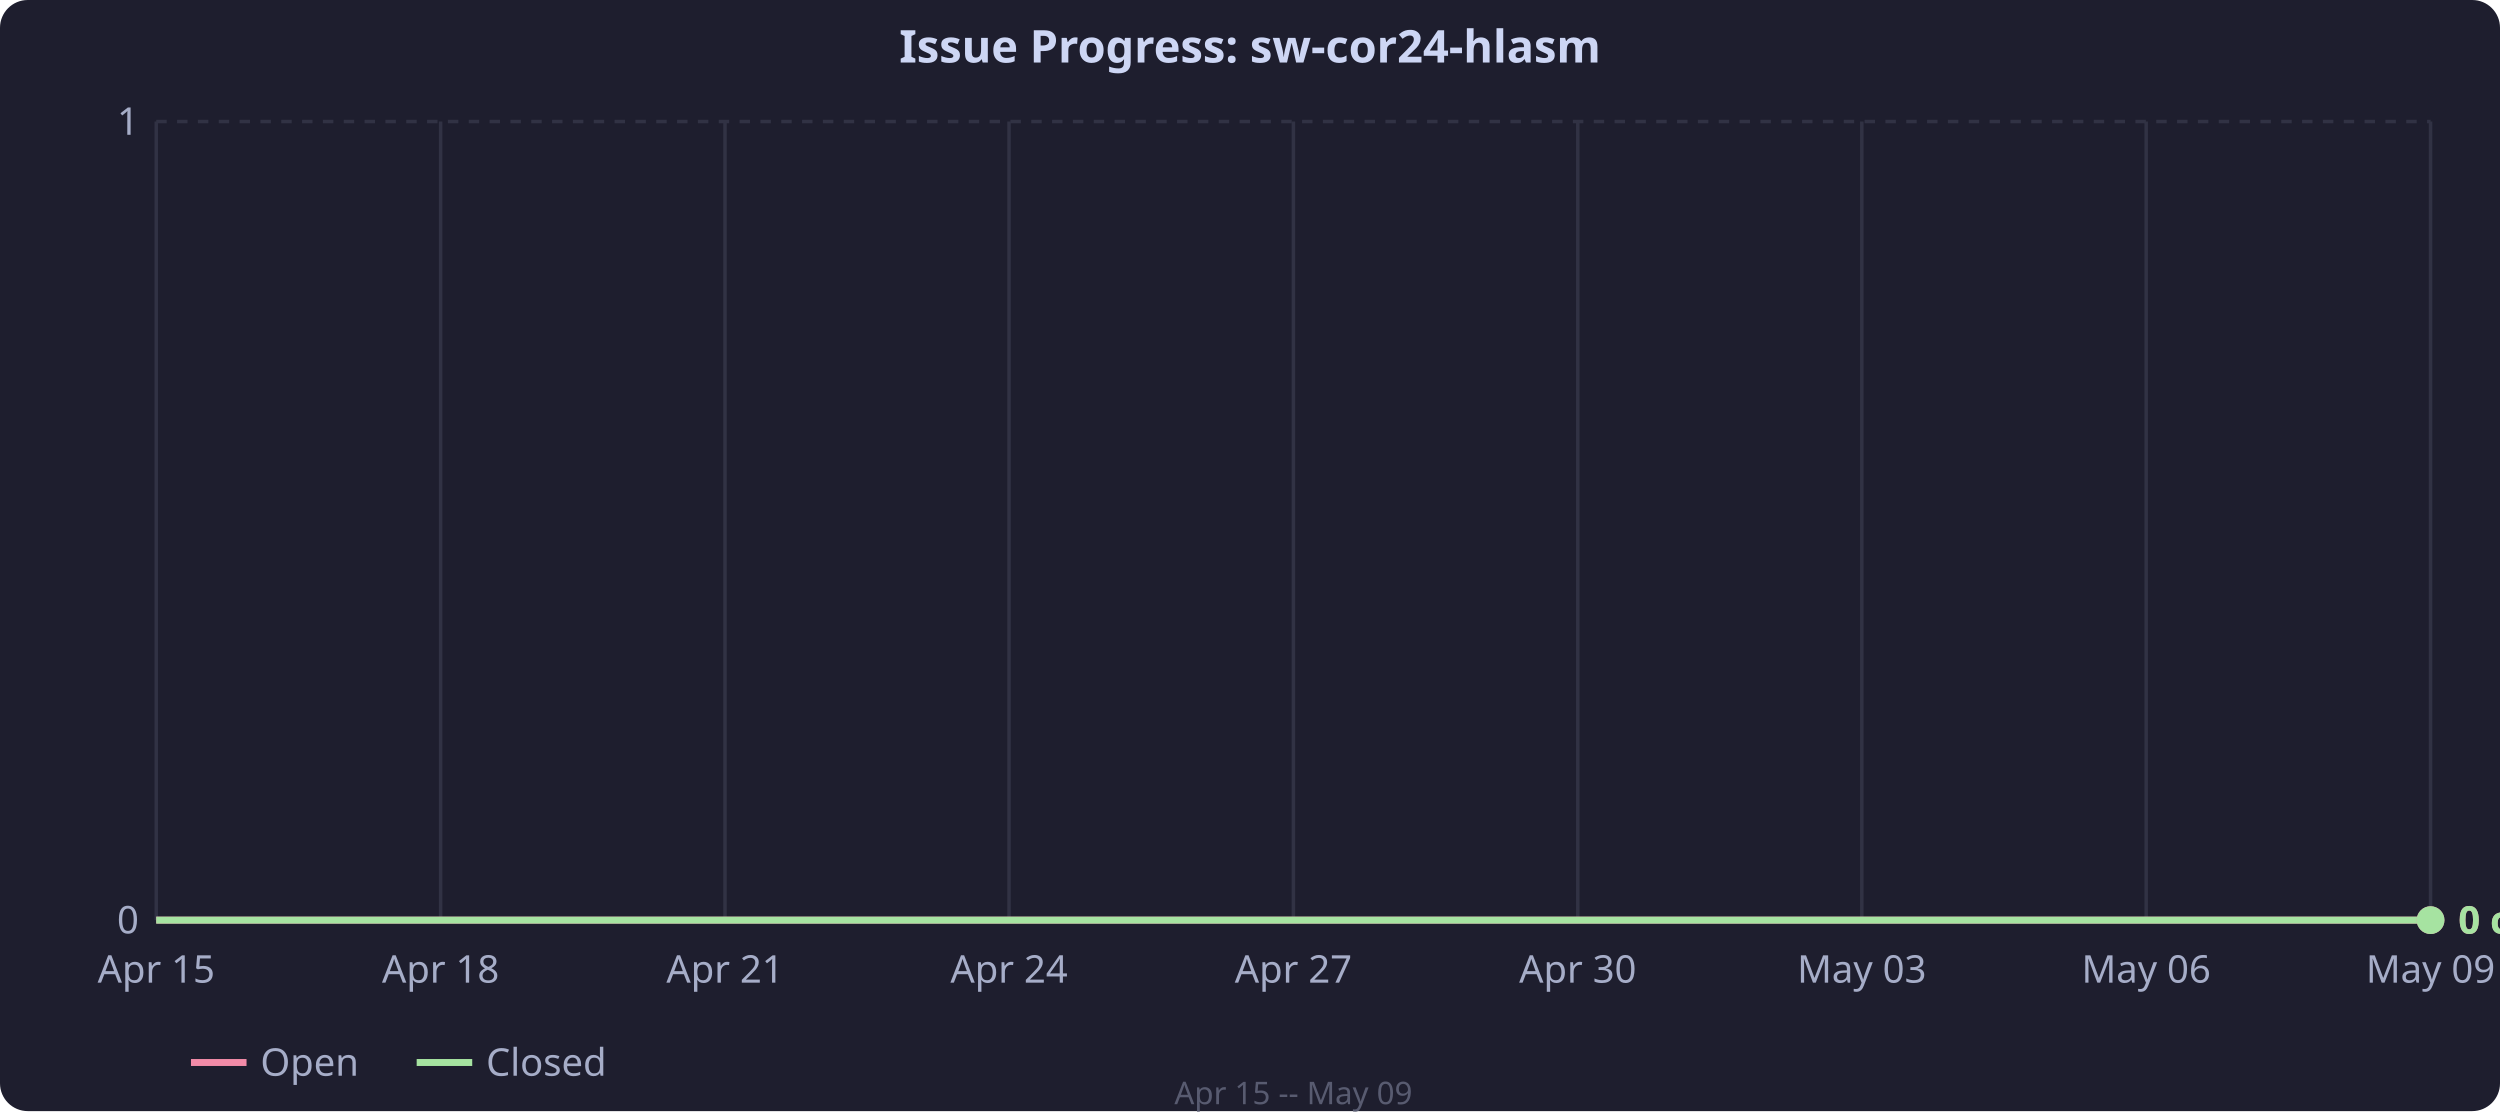
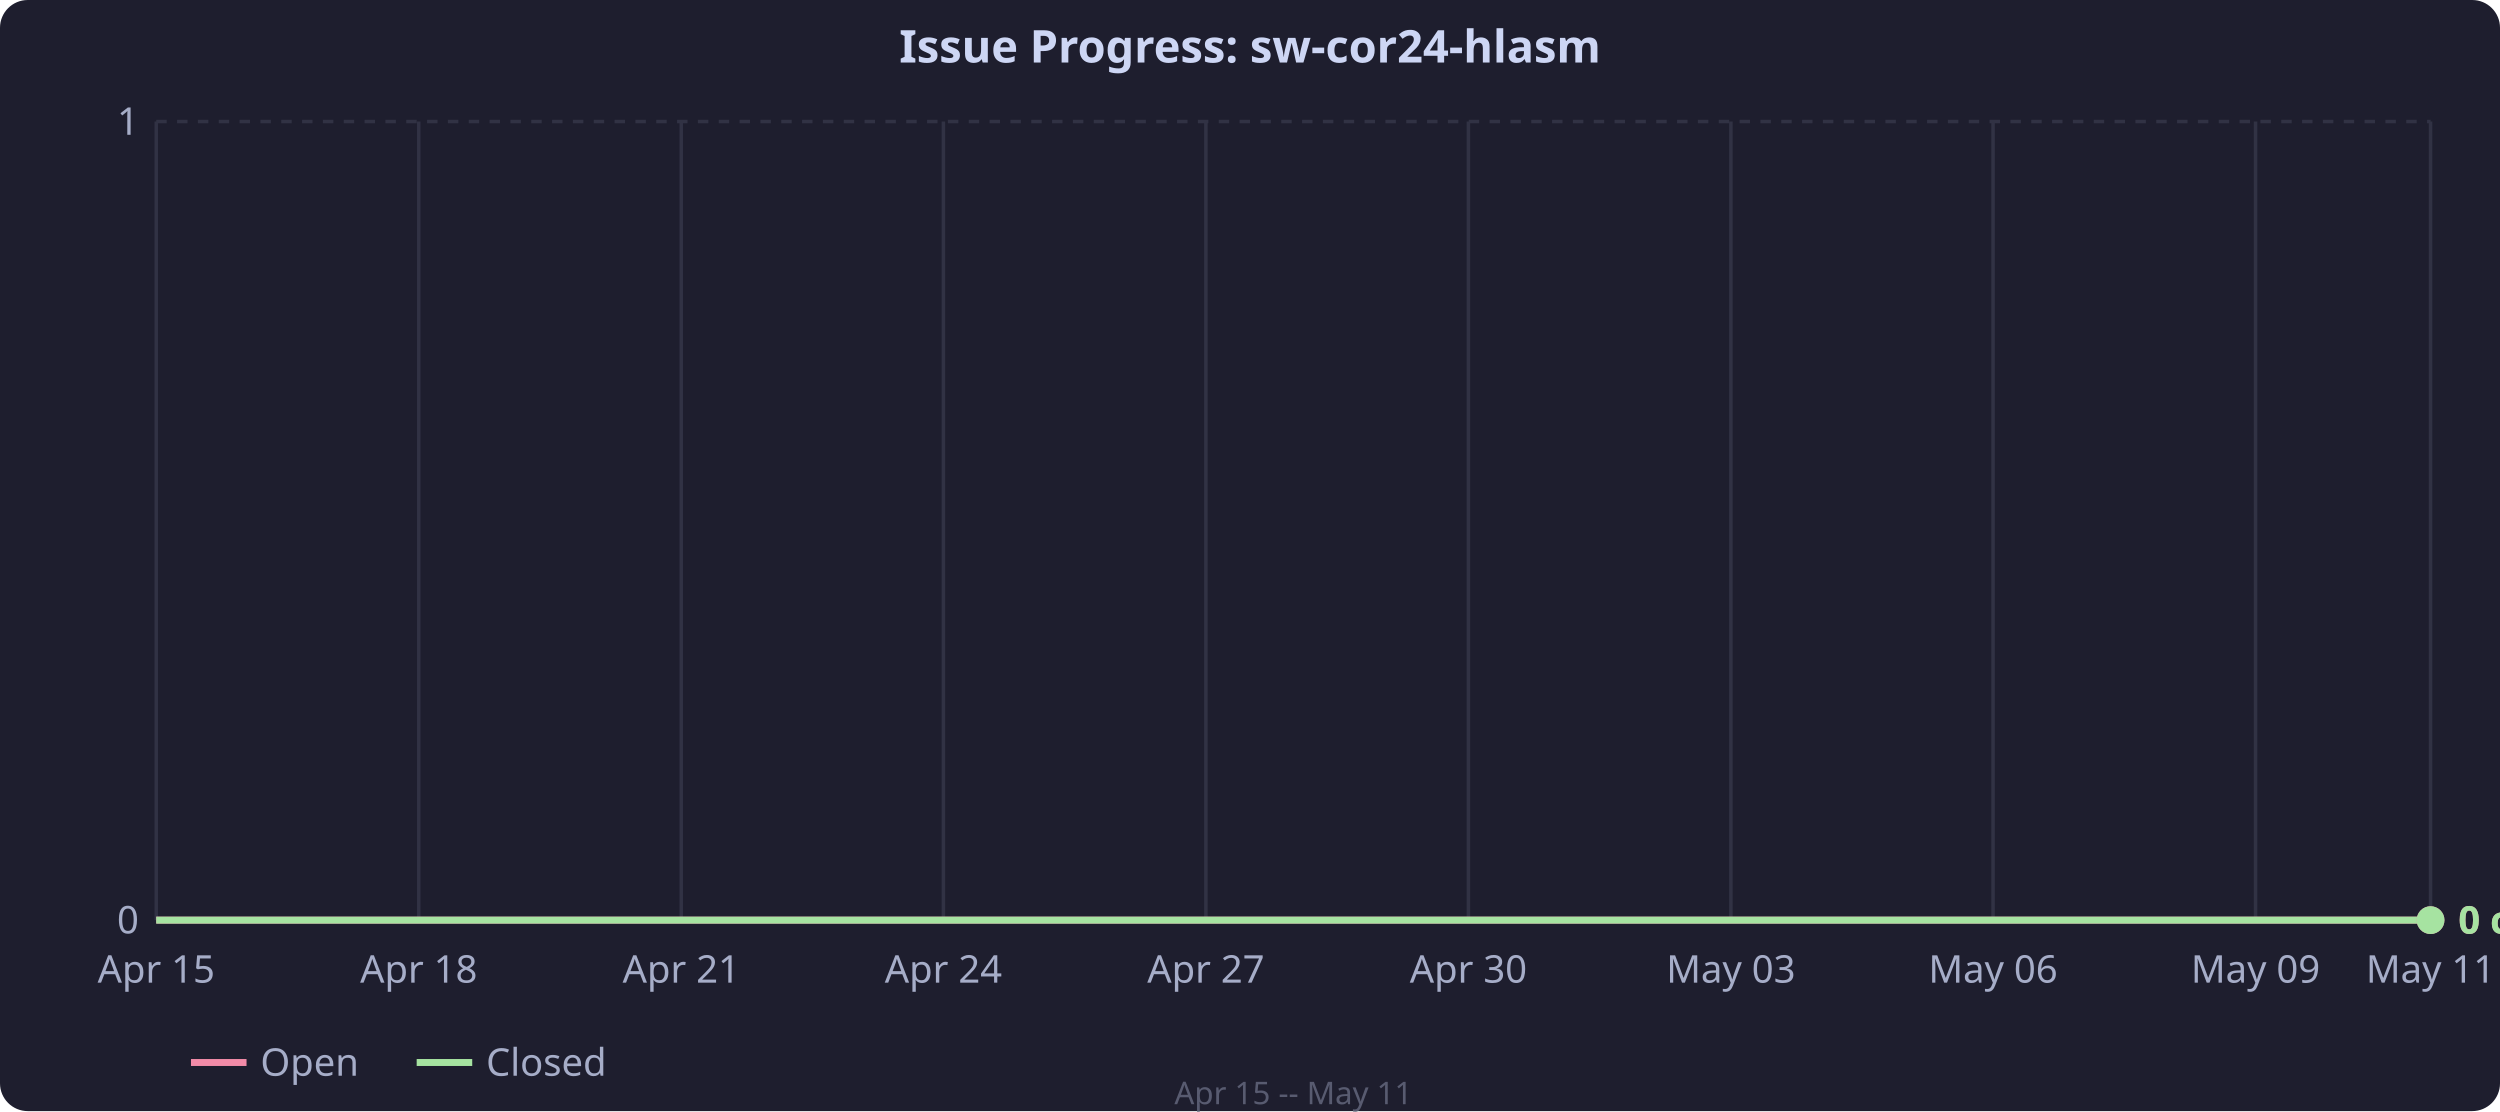
<svg xmlns="http://www.w3.org/2000/svg" viewBox="0 0 720 320" style="font-family: system-ui, sans-serif; font-size: 11px; color: #cdd6f4;">
  <rect width="720" height="320" fill="#1e1e2e" rx="8" />
  <line x1="45" y1="265.0" x2="700" y2="265.0" stroke="#313244" stroke-dasharray="3,3" />
  <text x="40" y="265.0" fill="#a6adc8" text-anchor="end" dominant-baseline="middle">0</text>
  <line x1="45" y1="35.0" x2="700" y2="35.0" stroke="#313244" stroke-dasharray="3,3" />
  <text x="40" y="35.0" fill="#a6adc8" text-anchor="end" dominant-baseline="middle">1</text>
  <text x="45.0" y="283" fill="#a6adc8" text-anchor="middle">Apr 15</text>
  <line x1="45.0" y1="35" x2="45.0" y2="265" stroke="#313244" />
-   <text x="126.9" y="283" fill="#a6adc8" text-anchor="middle">Apr 18</text>
-   <line x1="126.9" y1="35" x2="126.9" y2="265" stroke="#313244" />
-   <text x="208.8" y="283" fill="#a6adc8" text-anchor="middle">Apr 21</text>
-   <line x1="208.8" y1="35" x2="208.8" y2="265" stroke="#313244" />
-   <text x="290.6" y="283" fill="#a6adc8" text-anchor="middle">Apr 24</text>
-   <line x1="290.6" y1="35" x2="290.6" y2="265" stroke="#313244" />
-   <text x="372.5" y="283" fill="#a6adc8" text-anchor="middle">Apr 27</text>
-   <line x1="372.5" y1="35" x2="372.5" y2="265" stroke="#313244" />
-   <text x="454.4" y="283" fill="#a6adc8" text-anchor="middle">Apr 30</text>
-   <line x1="454.4" y1="35" x2="454.4" y2="265" stroke="#313244" />
-   <text x="536.2" y="283" fill="#a6adc8" text-anchor="middle">May 03</text>
-   <line x1="536.2" y1="35" x2="536.2" y2="265" stroke="#313244" />
-   <text x="618.1" y="283" fill="#a6adc8" text-anchor="middle">May 06</text>
-   <line x1="618.1" y1="35" x2="618.1" y2="265" stroke="#313244" />
-   <text x="700.0" y="283" fill="#a6adc8" text-anchor="middle">May 09</text>
+   <text x="120.6" y="283" fill="#a6adc8" text-anchor="middle">Apr 18</text>
+   <line x1="120.6" y1="35" x2="120.6" y2="265" stroke="#313244" />
+   <text x="196.2" y="283" fill="#a6adc8" text-anchor="middle">Apr 21</text>
+   <line x1="196.2" y1="35" x2="196.2" y2="265" stroke="#313244" />
+   <text x="271.7" y="283" fill="#a6adc8" text-anchor="middle">Apr 24</text>
+   <line x1="271.7" y1="35" x2="271.7" y2="265" stroke="#313244" />
+   <text x="347.3" y="283" fill="#a6adc8" text-anchor="middle">Apr 27</text>
+   <line x1="347.3" y1="35" x2="347.3" y2="265" stroke="#313244" />
+   <text x="422.9" y="283" fill="#a6adc8" text-anchor="middle">Apr 30</text>
+   <line x1="422.9" y1="35" x2="422.9" y2="265" stroke="#313244" />
+   <text x="498.5" y="283" fill="#a6adc8" text-anchor="middle">May 03</text>
+   <line x1="498.5" y1="35" x2="498.5" y2="265" stroke="#313244" />
+   <text x="574.0" y="283" fill="#a6adc8" text-anchor="middle">May 06</text>
+   <line x1="574.0" y1="35" x2="574.0" y2="265" stroke="#313244" />
+   <text x="649.6" y="283" fill="#a6adc8" text-anchor="middle">May 09</text>
+   <line x1="649.6" y1="35" x2="649.6" y2="265" stroke="#313244" />
+   <text x="700.0" y="283" fill="#a6adc8" text-anchor="middle">May 11</text>
  <line x1="700.0" y1="35" x2="700.0" y2="265" stroke="#313244" />
-   <polygon fill="rgba(243,139,168,0.08)" points="45.0,265.0 72.3,265.0 99.6,265.0 126.9,265.0 154.2,265.0 181.5,265.0 208.8,265.0 236.0,265.0 263.3,265.0 290.6,265.0 317.9,265.0 345.2,265.0 372.5,265.0 399.8,265.0 427.1,265.0 454.4,265.0 481.7,265.0 509.0,265.0 536.2,265.0 563.5,265.0 590.8,265.0 618.1,265.0 645.4,265.0 672.7,265.0 700.0,265.0 700.0,265.0 45.0,265.0" />
-   <polyline fill="none" stroke="#f38ba8" stroke-width="2" stroke-linejoin="round" points="45.0,265.0 72.3,265.0 99.6,265.0 126.9,265.0 154.2,265.0 181.5,265.0 208.8,265.0 236.0,265.0 263.3,265.0 290.6,265.0 317.9,265.0 345.2,265.0 372.5,265.0 399.8,265.0 427.1,265.0 454.4,265.0 481.7,265.0 509.0,265.0 536.2,265.0 563.5,265.0 590.8,265.0 618.1,265.0 645.4,265.0 672.7,265.0 700.0,265.0" />
-   <polygon fill="rgba(166,227,161,0.08)" points="45.0,265.0 72.3,265.0 99.6,265.0 126.9,265.0 154.2,265.0 181.5,265.0 208.8,265.0 236.0,265.0 263.3,265.0 290.6,265.0 317.9,265.0 345.2,265.0 372.5,265.0 399.8,265.0 427.1,265.0 454.4,265.0 481.7,265.0 509.0,265.0 536.2,265.0 563.5,265.0 590.8,265.0 618.1,265.0 645.4,265.0 672.7,265.0 700.0,265.0 700.0,265.0 45.0,265.0" />
-   <polyline fill="none" stroke="#a6e3a1" stroke-width="2" stroke-linejoin="round" points="45.0,265.0 72.3,265.0 99.6,265.0 126.9,265.0 154.2,265.0 181.5,265.0 208.8,265.0 236.0,265.0 263.3,265.0 290.6,265.0 317.9,265.0 345.2,265.0 372.5,265.0 399.8,265.0 427.1,265.0 454.4,265.0 481.7,265.0 509.0,265.0 536.2,265.0 563.5,265.0 590.8,265.0 618.1,265.0 645.4,265.0 672.7,265.0 700.0,265.0" />
+   <polygon fill="rgba(243,139,168,0.08)" points="45.0,265.0 70.2,265.0 95.4,265.0 120.6,265.0 145.8,265.0 171.0,265.0 196.2,265.0 221.3,265.0 246.5,265.0 271.7,265.0 296.9,265.0 322.1,265.0 347.3,265.0 372.5,265.0 397.7,265.0 422.9,265.0 448.1,265.0 473.3,265.0 498.5,265.0 523.7,265.0 548.8,265.0 574.0,265.0 599.2,265.0 624.4,265.0 649.6,265.0 674.8,265.0 700.0,265.0 700.0,265.0 45.0,265.0" />
+   <polyline fill="none" stroke="#f38ba8" stroke-width="2" stroke-linejoin="round" points="45.0,265.0 70.2,265.0 95.4,265.0 120.6,265.0 145.8,265.0 171.0,265.0 196.2,265.0 221.3,265.0 246.5,265.0 271.7,265.0 296.9,265.0 322.1,265.0 347.3,265.0 372.5,265.0 397.7,265.0 422.9,265.0 448.1,265.0 473.3,265.0 498.5,265.0 523.7,265.0 548.8,265.0 574.0,265.0 599.2,265.0 624.4,265.0 649.6,265.0 674.8,265.0 700.0,265.0" />
+   <polygon fill="rgba(166,227,161,0.08)" points="45.0,265.0 70.2,265.0 95.4,265.0 120.6,265.0 145.8,265.0 171.0,265.0 196.2,265.0 221.3,265.0 246.5,265.0 271.7,265.0 296.9,265.0 322.1,265.0 347.3,265.0 372.5,265.0 397.7,265.0 422.9,265.0 448.1,265.0 473.3,265.0 498.5,265.0 523.7,265.0 548.8,265.0 574.0,265.0 599.2,265.0 624.4,265.0 649.6,265.0 674.8,265.0 700.0,265.0 700.0,265.0 45.0,265.0" />
+   <polyline fill="none" stroke="#a6e3a1" stroke-width="2" stroke-linejoin="round" points="45.0,265.0 70.2,265.0 95.4,265.0 120.6,265.0 145.8,265.0 171.0,265.0 196.2,265.0 221.3,265.0 246.5,265.0 271.7,265.0 296.9,265.0 322.1,265.0 347.3,265.0 372.5,265.0 397.7,265.0 422.9,265.0 448.1,265.0 473.3,265.0 498.5,265.0 523.7,265.0 548.8,265.0 574.0,265.0 599.2,265.0 624.4,265.0 649.6,265.0 674.8,265.0 700.0,265.0" />
  <circle cx="700.0" cy="265.0" r="4" fill="#f38ba8" />
  <circle cx="700.0" cy="265.0" r="4" fill="#a6e3a1" />
  <text x="708.0" y="265.0" fill="#f38ba8" text-anchor="start" dominant-baseline="middle" font-size="11px" font-weight="600">0 open</text>
  <text x="708.0" y="265.0" fill="#a6e3a1" text-anchor="start" dominant-baseline="middle" font-size="11px" font-weight="600">0 closed</text>
  <text x="360" y="18" fill="#cdd6f4" text-anchor="middle" font-size="13px" font-weight="600">Issue Progress: sw-cor24-hlasm</text>
  <line x1="55" y1="306" x2="71" y2="306" stroke="#f38ba8" stroke-width="2" />
  <text x="75" y="306" fill="#a6adc8" dominant-baseline="middle">Open</text>
  <line x1="120" y1="306" x2="136" y2="306" stroke="#a6e3a1" stroke-width="2" />
  <text x="140" y="306" fill="#a6adc8" dominant-baseline="middle">Closed</text>
-   <text x="372.5" y="318" fill="#585b70" text-anchor="middle" font-size="9px">Apr 15 -- May 09</text>
+   <text x="372.5" y="318" fill="#585b70" text-anchor="middle" font-size="9px">Apr 15 -- May 11</text>
</svg>
